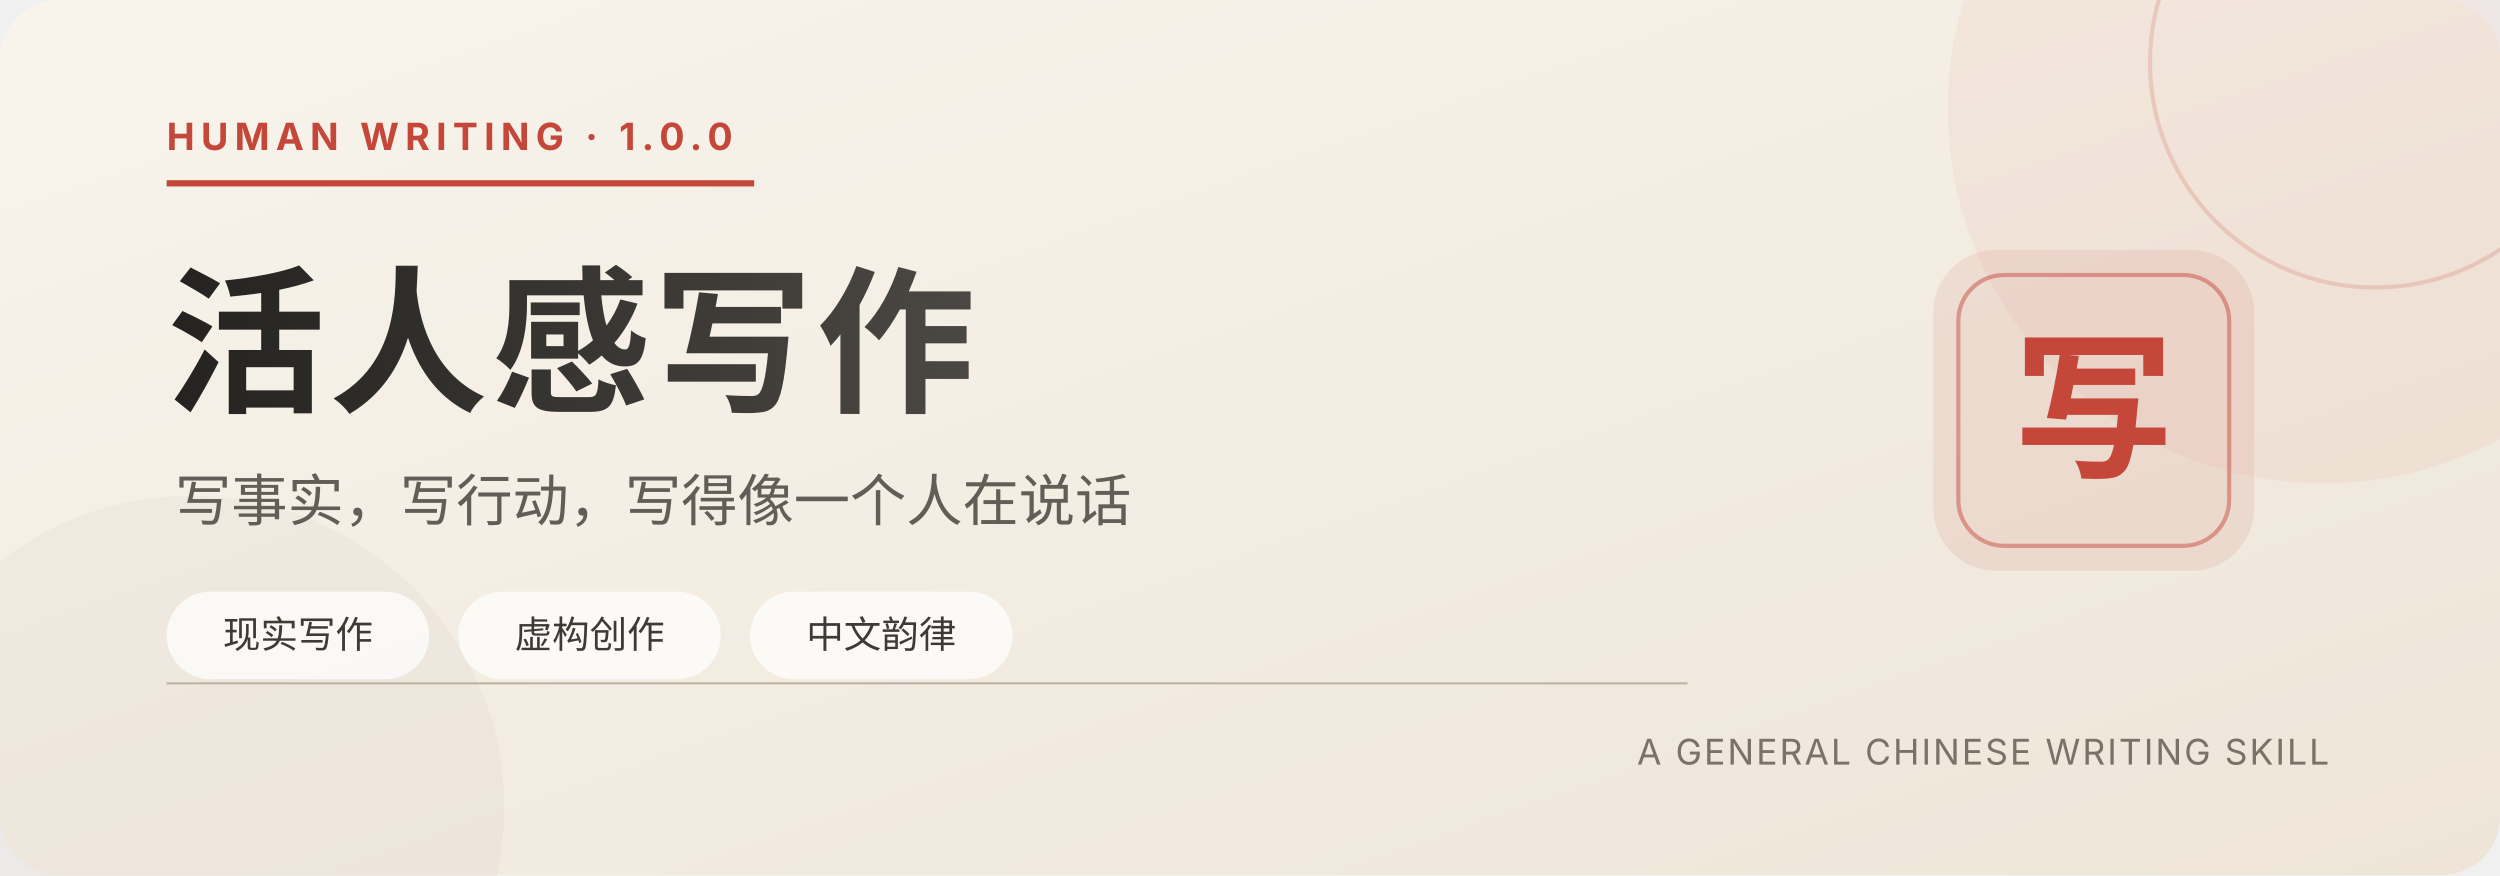
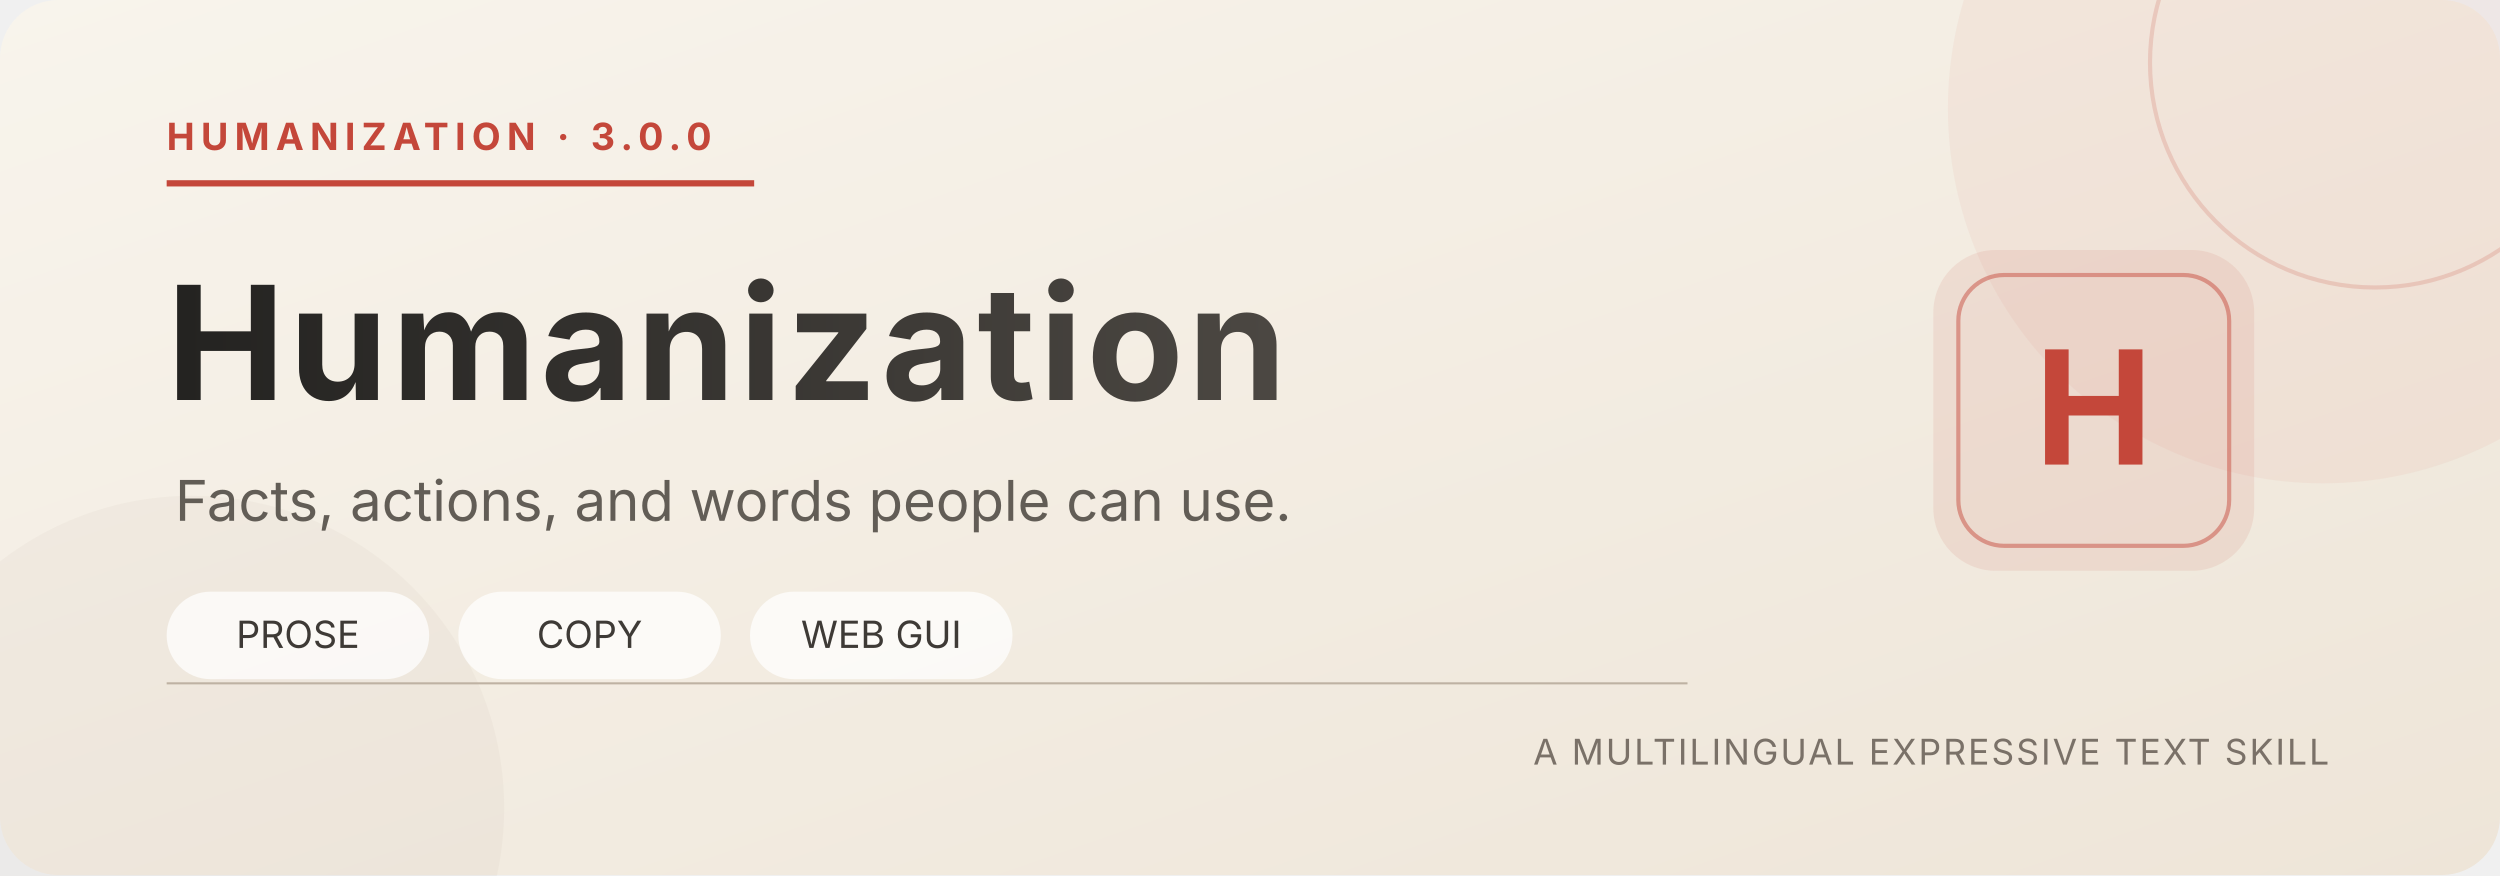
<svg xmlns="http://www.w3.org/2000/svg" width="1200" height="420" viewBox="0 0 1200 420" role="img" aria-labelledby="title desc">
  <defs>
    <linearGradient id="paper" x1="0" y1="0" x2="1" y2="1">
      <stop offset="0" stop-color="#F8F4EC" />
      <stop offset="1" stop-color="#EEE5D8" />
    </linearGradient>
    <linearGradient id="ink" x1="0" y1="0" x2="1" y2="0">
      <stop offset="0" stop-color="#242321" />
      <stop offset="1" stop-color="#4B4742" />
    </linearGradient>
  </defs>
  <rect width="1200" height="420" rx="28" fill="url(#paper)" />
  <circle cx="1115" cy="52" r="180" fill="#C4473A" opacity="0.055" />
  <circle cx="1140" cy="30" r="108" fill="none" stroke="#C4473A" stroke-width="2" opacity="0.18" />
  <circle cx="92" cy="388" r="150" fill="#A69784" opacity="0.07" />
  <path d="M80 88 H362" stroke="#C4473A" stroke-width="3" />
  <path d="M80 328 H810" stroke="#BEB2A3" stroke-width="1" />
-   <text x="80" y="72" fill="#C4473A" font-family="-apple-system, BlinkMacSystemFont, 'Segoe UI', sans-serif" font-size="18" font-weight="700" letter-spacing="3">HUMAN WRITING · 1.0.0</text>
-   <text x="80" y="192" fill="url(#ink)" font-family="'PingFang SC', 'Noto Sans CJK SC', 'Microsoft YaHei', sans-serif" font-size="76" font-weight="700" letter-spacing="2">活人感写作</text>
-   <text x="84" y="250" fill="#625D56" font-family="'PingFang SC', 'Noto Sans CJK SC', 'Microsoft YaHei', sans-serif" font-size="27">写事实，写行动，写得像一个人在说话</text>
-   <g font-family="'PingFang SC', 'Noto Sans CJK SC', 'Microsoft YaHei', sans-serif" font-size="18" fill="#3E3A36">
+   <text x="80" y="72" fill="#C4473A" font-family="-apple-system, BlinkMacSystemFont, 'Segoe UI', sans-serif" font-size="18" font-weight="700" letter-spacing="3">HUMANIZATION · 3.0.0</text>
+   <text x="80" y="192" fill="url(#ink)" font-family="-apple-system, BlinkMacSystemFont, 'Segoe UI', sans-serif" font-size="76" font-weight="700" letter-spacing="2">Humanization</text>
+   <text x="84" y="250" fill="#625D56" font-family="-apple-system, BlinkMacSystemFont, 'Segoe UI', sans-serif" font-size="27">Facts, actions, and words people can use.</text>
+   <g font-family="-apple-system, BlinkMacSystemFont, 'Segoe UI', sans-serif" font-size="18" fill="#3E3A36">
    <rect x="80" y="284" width="126" height="42" rx="21" fill="#FFFFFF" opacity="0.72" />
-     <text x="143" y="311" text-anchor="middle">现实写作</text>
+     <text x="143" y="311" text-anchor="middle">PROSE</text>
    <rect x="220" y="284" width="126" height="42" rx="21" fill="#FFFFFF" opacity="0.72" />
-     <text x="283" y="311" text-anchor="middle">虚构创作</text>
+     <text x="283" y="311" text-anchor="middle">COPY</text>
    <rect x="360" y="284" width="126" height="42" rx="21" fill="#FFFFFF" opacity="0.72" />
-     <text x="423" y="311" text-anchor="middle">中文韵律</text>
+     <text x="423" y="311" text-anchor="middle">WEB GUI</text>
  </g>
  <g transform="translate(928 120)">
    <rect width="154" height="154" rx="30" fill="#C4473A" opacity="0.10" />
    <rect x="12" y="12" width="130" height="130" rx="22" fill="none" stroke="#C4473A" stroke-width="2" opacity="0.48" />
-     <text x="77" y="103" text-anchor="middle" fill="#C4473A" font-family="'STKaiti', 'KaiTi', serif" font-size="76" font-weight="700">写</text>
+     <text x="77" y="103" text-anchor="middle" fill="#C4473A" font-family="-apple-system, BlinkMacSystemFont, 'Segoe UI', sans-serif" font-size="76" font-weight="700">H</text>
  </g>
-   <text x="1118" y="367" text-anchor="end" fill="#7A7168" font-family="-apple-system, BlinkMacSystemFont, 'Segoe UI', sans-serif" font-size="17" letter-spacing="1">A GENERAL CHINESE WRITING SKILL</text>
+   <text x="1118" y="367" text-anchor="end" fill="#7A7168" font-family="-apple-system, BlinkMacSystemFont, 'Segoe UI', sans-serif" font-size="17" letter-spacing="1">A MULTILINGUAL EXPRESSIVE TEXT SKILL</text>
</svg>
